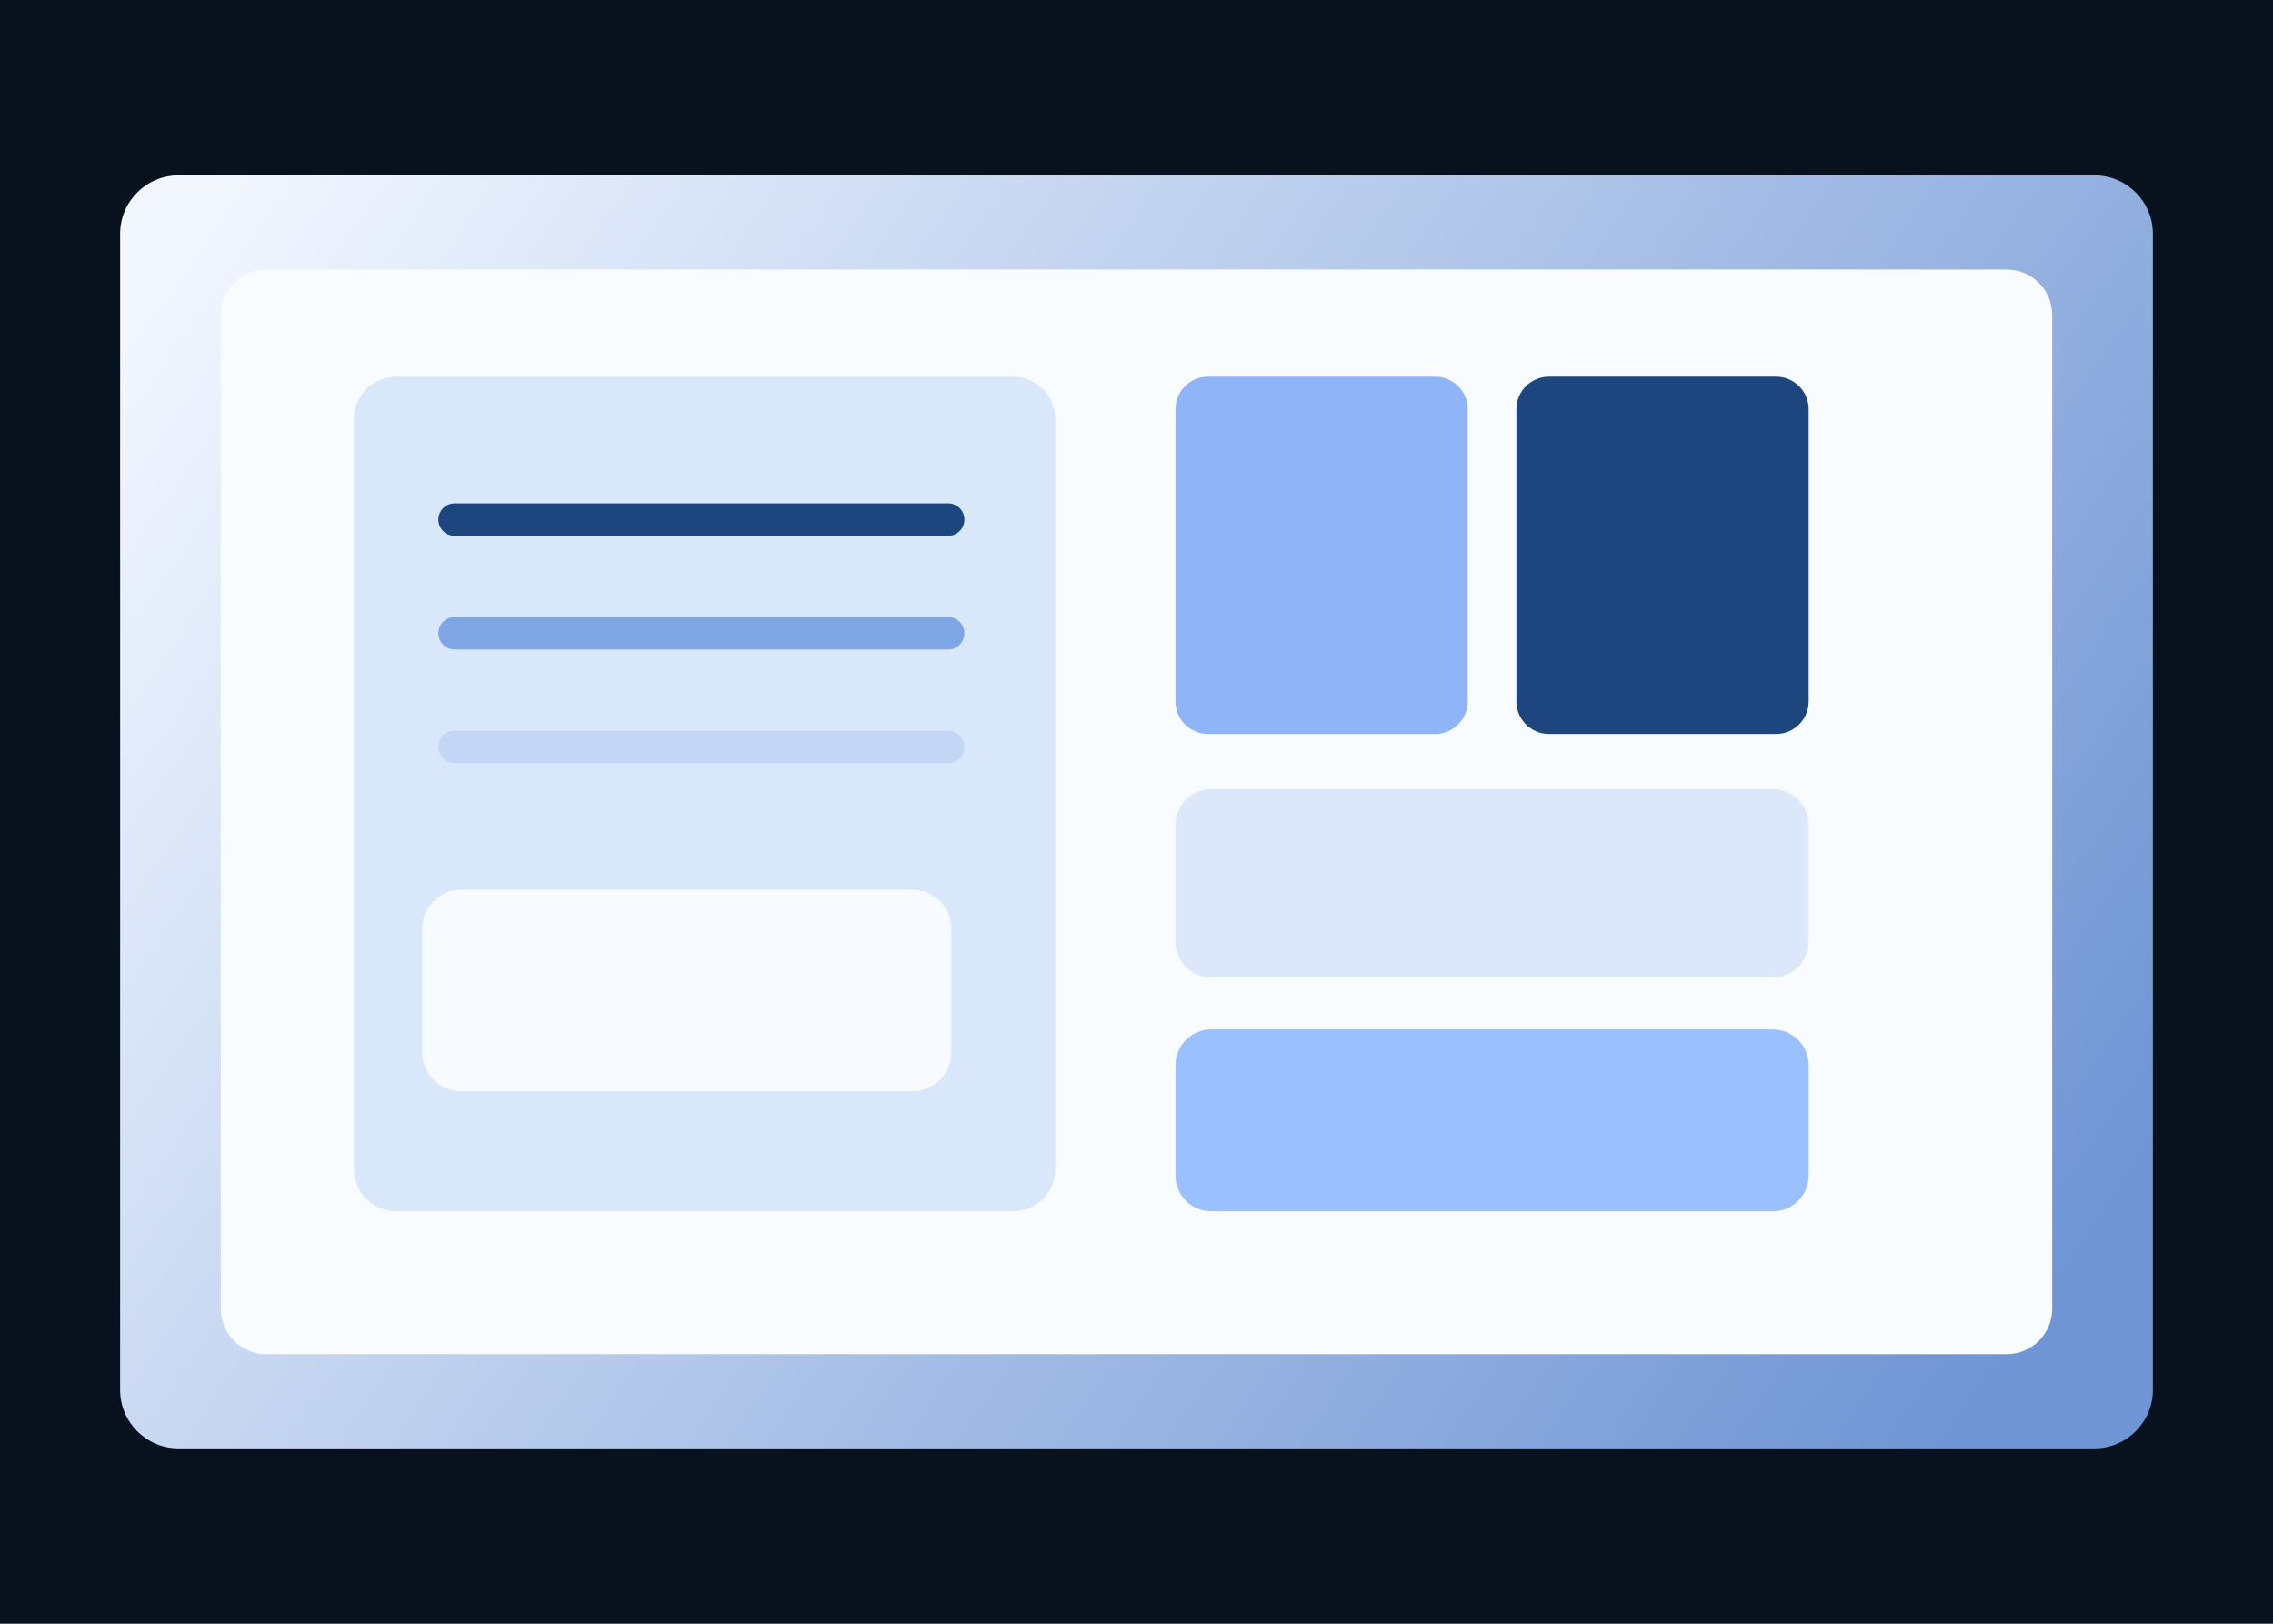
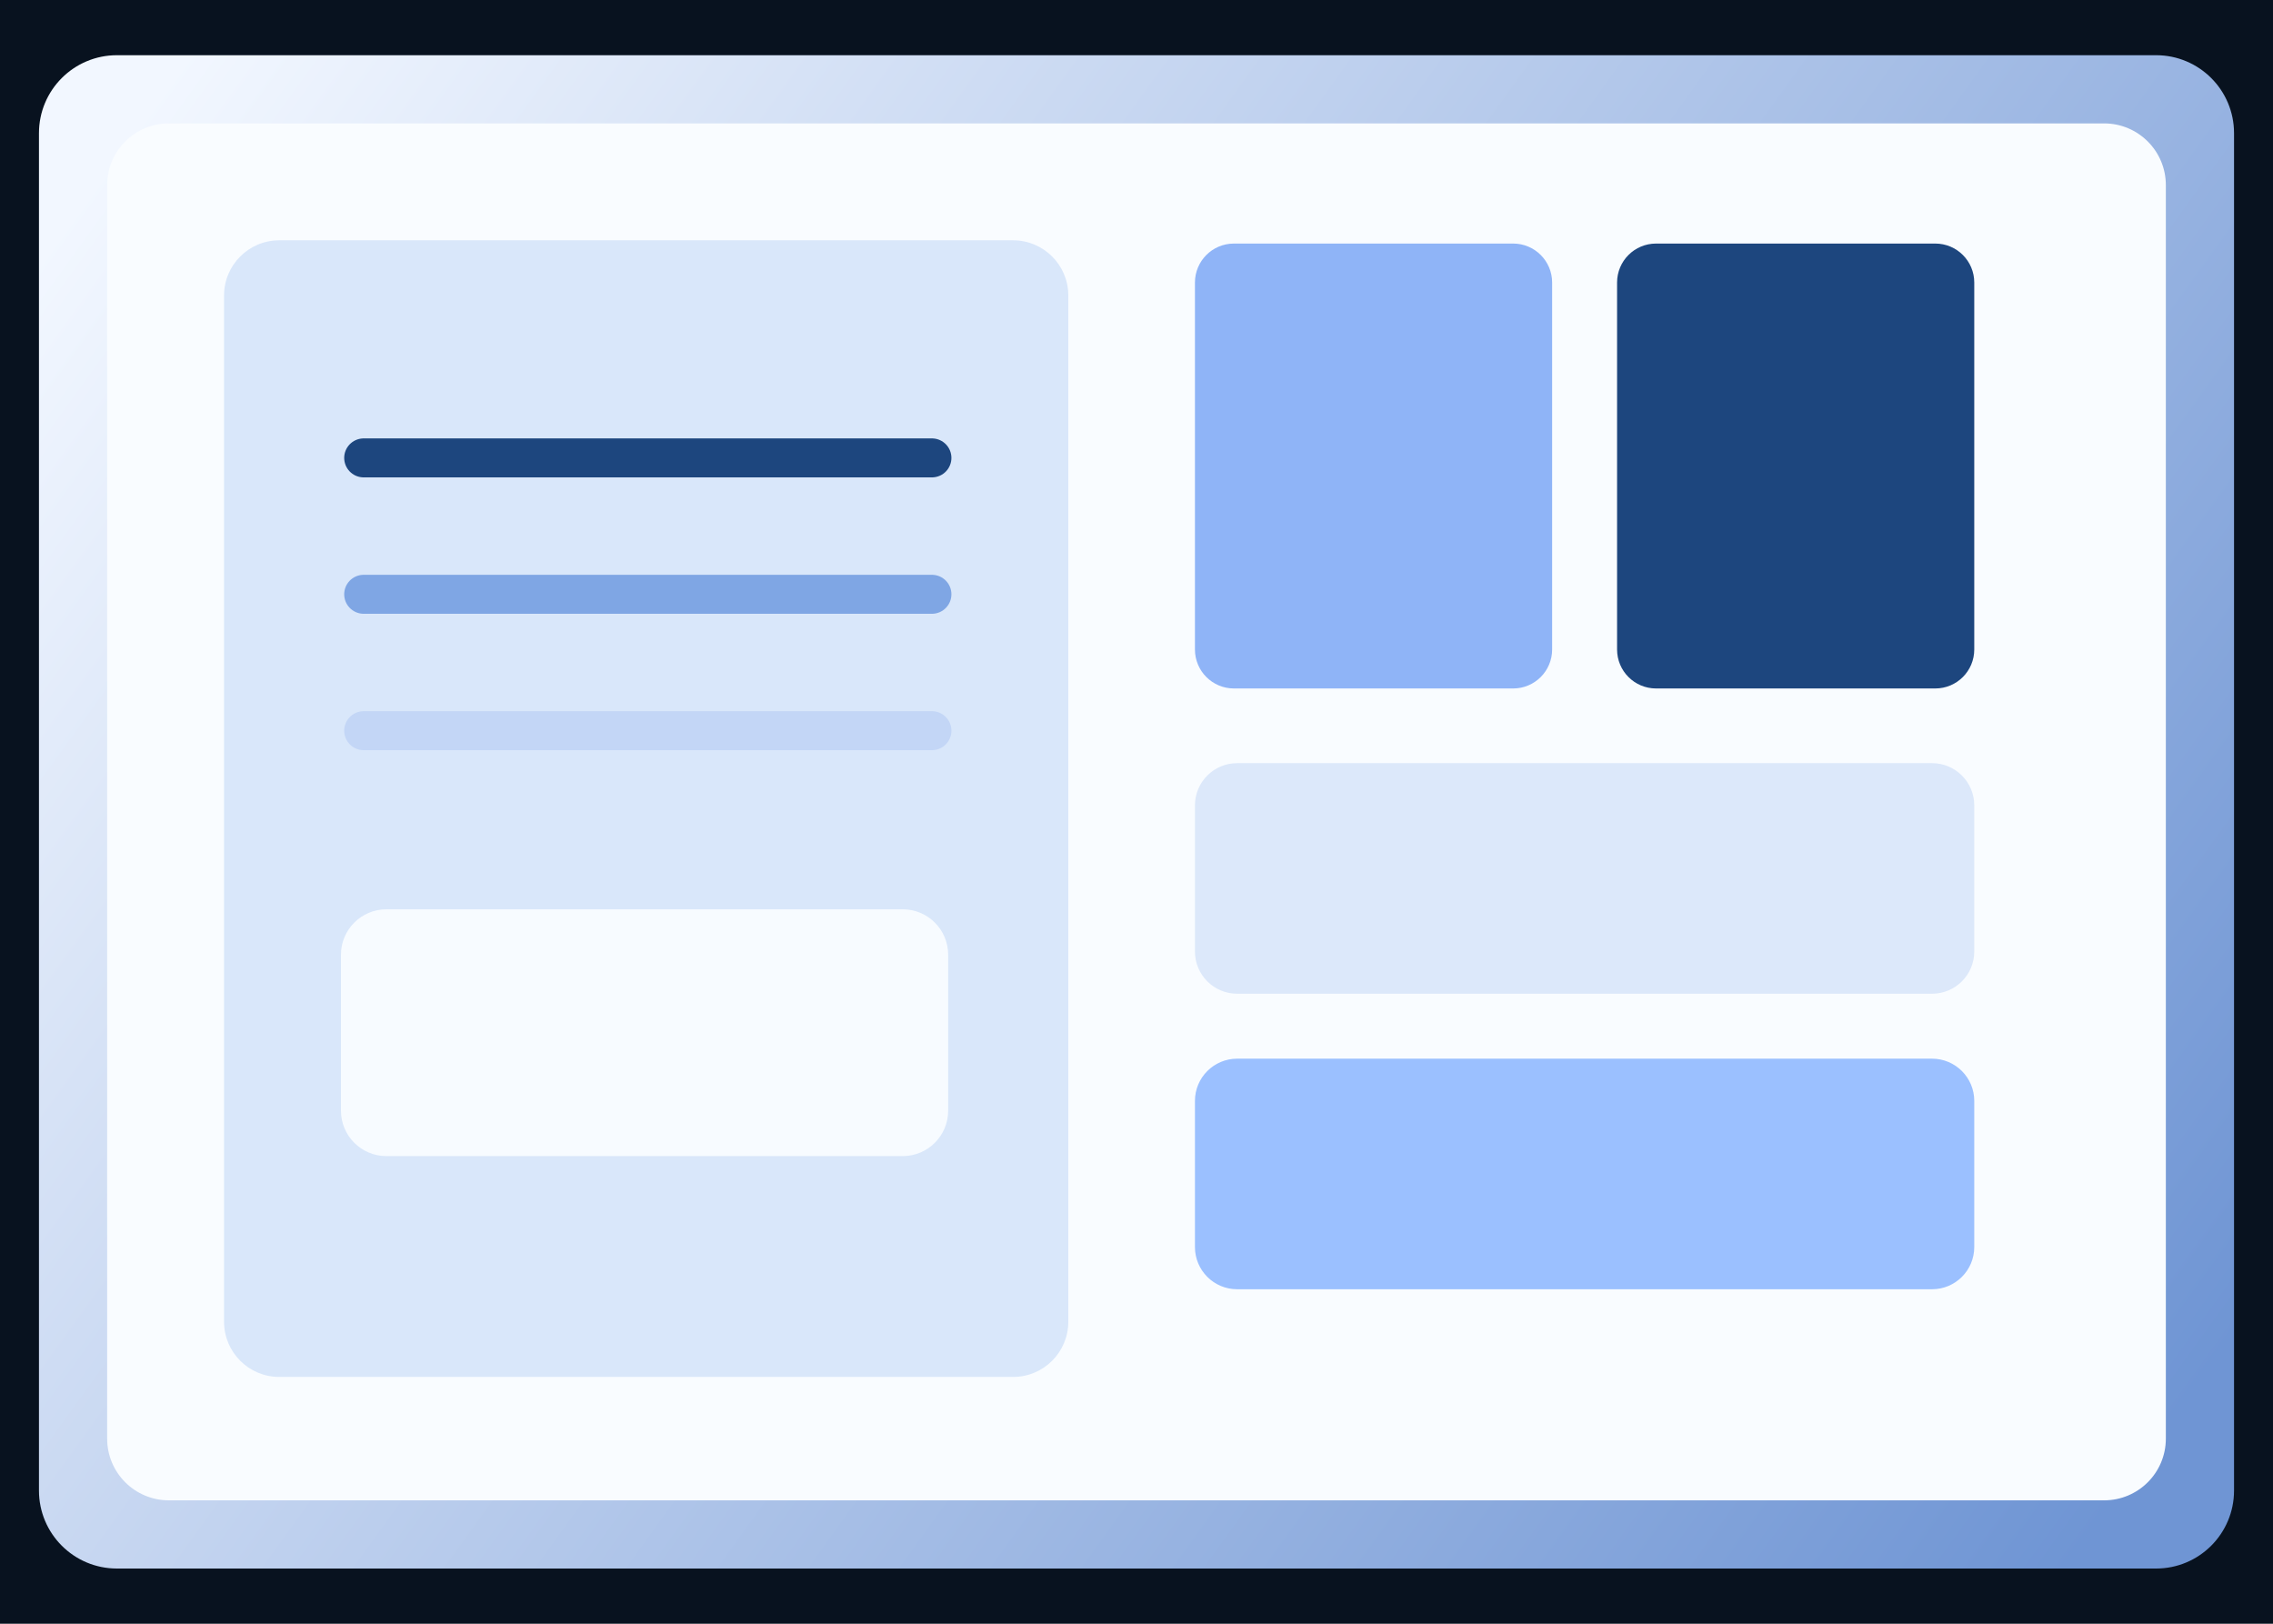
<svg xmlns="http://www.w3.org/2000/svg" width="1400" height="1000" viewBox="0 0 1400 1000" fill="none">
  <defs>
-     <linearGradient id="materials-bg" x1="126" y1="122" x2="1212" y2="876" gradientUnits="userSpaceOnUse">
+     <linearGradient id="materials-bg" x1="84" y1="74" x2="1290" y2="944" gradientUnits="userSpaceOnUse">
      <stop stop-color="#F2F7FF" />
      <stop offset="1" stop-color="#6F95D4" />
    </linearGradient>
  </defs>
  <rect width="1400" height="1000" fill="#08121F" />
-   <rect x="74" y="108" width="1252" height="784" rx="36" fill="url(#materials-bg)" />
-   <rect x="136" y="166" width="1128" height="668" rx="28" fill="#F9FCFF" />
-   <rect x="218" y="232" width="432" height="514" rx="26" fill="#D9E7FA" />
-   <rect x="724" y="232" width="180" height="220" rx="20" fill="#8FB4F7" />
-   <rect x="934" y="232" width="180" height="220" rx="20" fill="#1D467E" />
-   <rect x="724" y="486" width="390" height="116" rx="22" fill="#DCE8FA" />
-   <rect x="724" y="634" width="390" height="112" rx="22" fill="#9BC0FF" />
-   <path d="M280 320H584" stroke="#1D467E" stroke-width="20" stroke-linecap="round" />
-   <path d="M280 390H584" stroke="#7FA6E4" stroke-width="20" stroke-linecap="round" />
-   <path d="M280 460H584" stroke="#C3D6F6" stroke-width="20" stroke-linecap="round" />
-   <rect x="260" y="548" width="326" height="124" rx="24" fill="#F7FBFF" />
+   <rect x="24" y="34" width="1352" height="932" rx="48" fill="url(#materials-bg)" />
+   <rect x="66" y="76" width="1268" height="848" rx="38" fill="#F9FCFF" />
+   <rect x="138" y="148" width="520" height="700" rx="34" fill="#D9E7FA" />
+   <rect x="736" y="150" width="220" height="274" rx="24" fill="#8FB4F7" />
+   <rect x="996" y="150" width="220" height="274" rx="24" fill="#1D467E" />
+   <rect x="736" y="470" width="480" height="142" rx="26" fill="#DCE8FA" />
+   <rect x="736" y="652" width="480" height="142" rx="26" fill="#9BC0FF" />
+   <path d="M224 282H574" stroke="#1D467E" stroke-width="24" stroke-linecap="round" />
+   <path d="M224 366H574" stroke="#7FA6E4" stroke-width="24" stroke-linecap="round" />
+   <path d="M224 450H574" stroke="#C3D6F6" stroke-width="24" stroke-linecap="round" />
+   <rect x="210" y="560" width="374" height="152" rx="28" fill="#F7FBFF" />
</svg>
